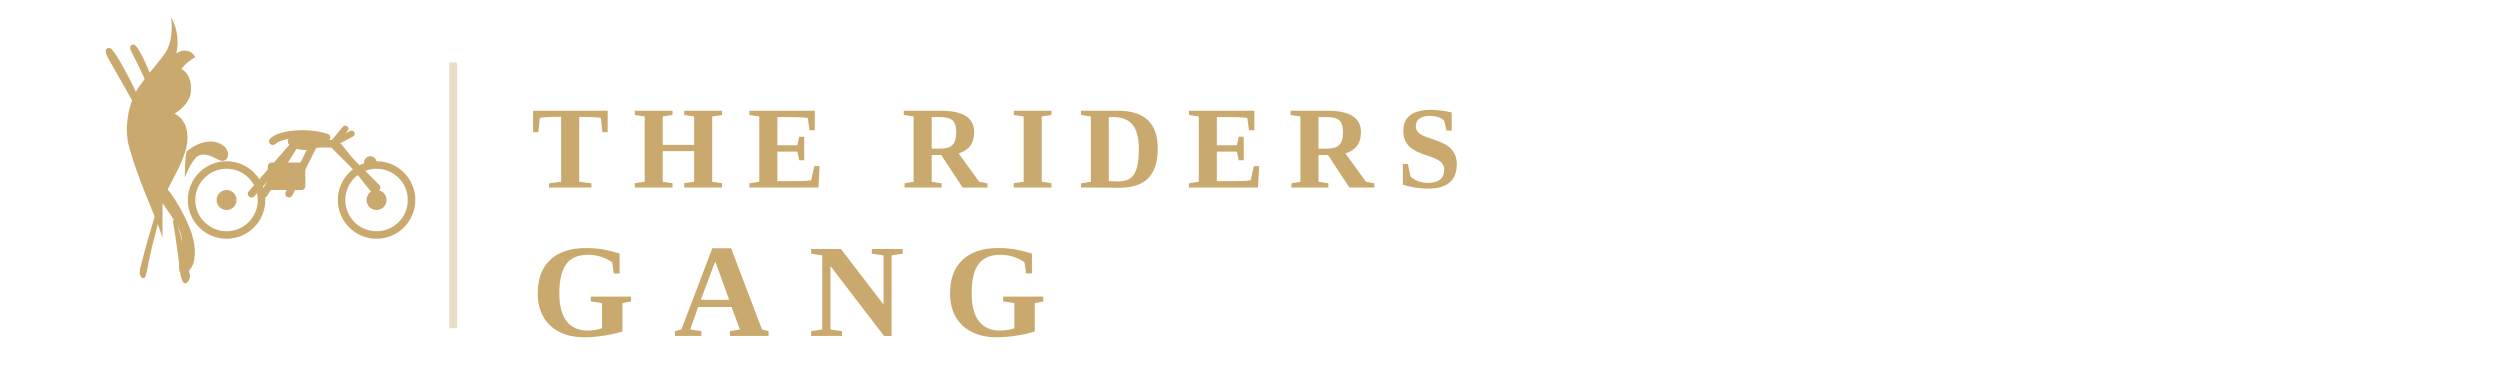
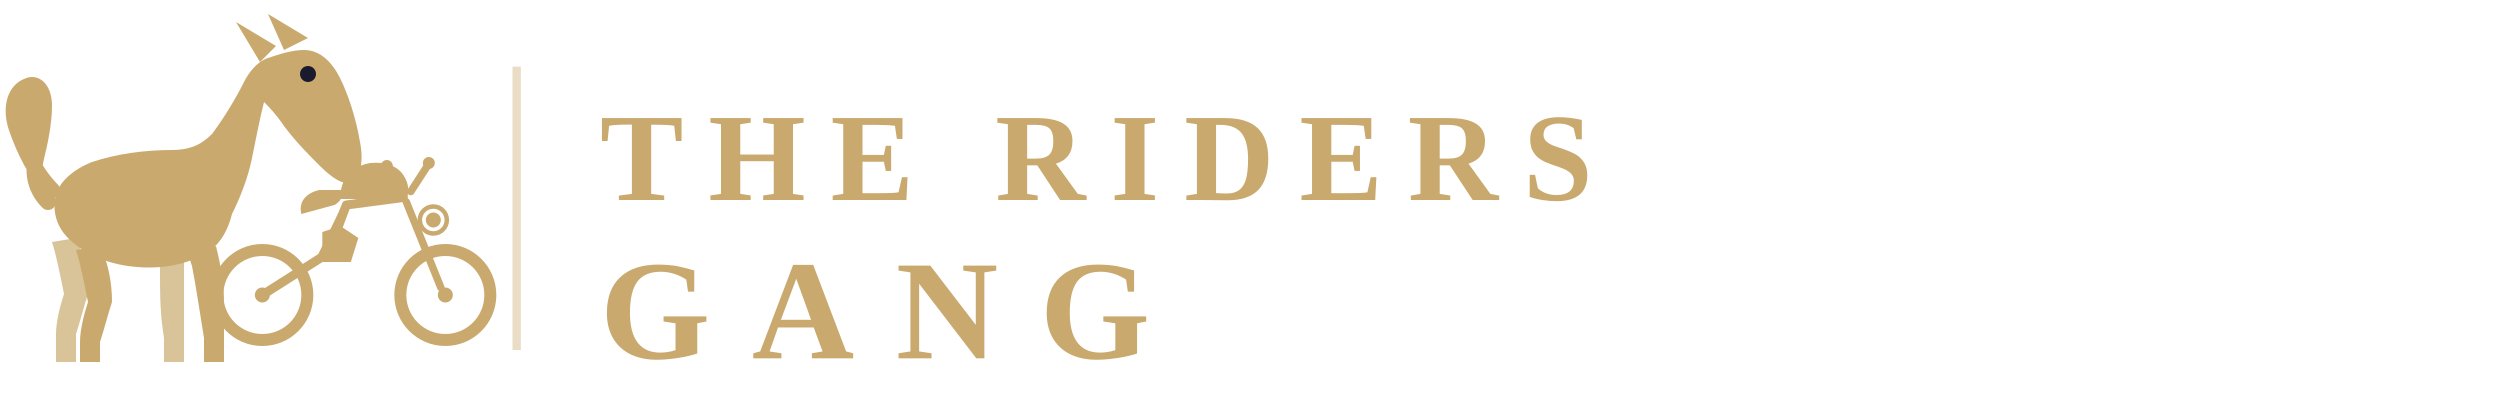
- <svg xmlns="http://www.w3.org/2000/svg" viewBox="0 0 320 50" fill="none">
-   <g transform="translate(12, 4) scale(0.22)" fill="#c9a96e">
-     <path d="M40 120 C35 105 25 85 20 65 C18 55 20 40 28 30 C33 23 38 18 42 12 C45 7 46 0 45 -8 C48 -3 50 5 48 13 C52 10 57 11 59 15 C56 17 53 19 51 22 C55 24 58 30 56 38 C54 43 50 46 47 48 C52 50 56 57 54 67 C52 76 47 84 43 92 C47 97 52 105 56 115 C58 120 60 128 58 135 C56 140 53 142 50 140 C49 137 50 132 51 127 C52 122 51 117 48 112 C45 107 42 103 40 100 Z" />
-     <path d="M25 45 C20 36 13 24 8 15 C6 11 7 9 10 10 C13 13 18 22 23 32 C25 36 27 41 26 45 Z" />
-     <path d="M35 40 C31 30 26 20 22 12 C20 9 22 7 24 8 C27 11 31 20 35 30 C36 34 37 38 36 42 Z" />
-     <path d="M48 110 C51 120 54 132 56 142 C56 145 54 148 52 146 C50 143 50 137 49 130 C48 122 47 116 46 110 Z" />
-     <path d="M38 100 C34 112 30 126 27 138 C26 142 28 145 30 143 C31 140 32 133 34 125 C36 117 38 110 39 104 Z" />
-     <path d="M54 70 C61 64 70 62 76 67 C80 71 78 77 73 75 C69 73 64 70 60 73 C57 76 55 80 53 85 C53 80 53 75 54 70 Z" />
+ <svg xmlns="http://www.w3.org/2000/svg" viewBox="0 0 300 50" fill="none">
+   <g transform="translate(0, 6) scale(0.24)" fill="#c9a96e">
+     <path d="M 116,82 C 114,90 110,98 102,102 C 92,108 78,110 64,108 C 50,106 40,100 34,94 C 28,88 26,80 28,72 C 30,66 36,60 46,56 C 58,52 72,50 86,50 C 94,50 100,48 106,42 C 112,34 118,24 122,16 C 124,12 128,6 134,4 C 140,2 146,0 152,0 C 160,0 166,6 170,14 C 174,22 178,34 180,46 C 182,56 180,64 176,66 C 172,68 166,64 160,58 C 154,52 148,46 142,38 C 138,32 134,28 132,26 C 130,34 128,44 126,54 C 124,64 120,74 116,82 Z" />
+     <path d="M 108,98 C 110,106 112,116 112,128 L 112,144 L 112,156 L 102,156 L 102,144 C 100,132 98,118 96,108 L 94,102 Z" />
+     <path d="M 92,104 C 92,112 92,122 92,132 L 92,144 L 92,156 L 82,156 L 82,144 C 80,132 80,122 80,110 L 80,106 Z" opacity="0.7" />
+     <path d="M 50,98 C 54,106 56,116 56,126 C 54,132 52,140 50,146 L 50,156 L 40,156 L 40,146 C 40,140 42,132 44,126 C 42,116 40,106 38,100 Z" />
+     <path d="M 38,94 C 42,102 44,112 44,122 C 42,128 40,136 38,142 L 38,156 L 28,156 L 28,142 C 28,136 30,128 32,122 C 30,112 28,102 26,96 Z" opacity="0.7" />
+     <path d="M 130,6 L 118,-14 L 138,-2 Z" />
+     <path d="M 142,0 L 134,-18 L 154,-6 Z" />
+     <circle cx="154" cy="12" r="4" fill="#1a1a2e" />
+     <path d="M 26,70 C 18,62 12,50 8,38 C 5,28 8,20 14,18 C 18,16 22,20 22,28 C 22,36 20,46 18,54 C 16,62 18,70 24,76" fill="#c9a96e" stroke="#c9a96e" stroke-width="8" stroke-linecap="round" />
  </g>
-   <g transform="translate(25, 12) scale(0.16)" fill="#c9a96e">
-     <circle cx="25" cy="85" r="28" fill="none" stroke="#c9a96e" stroke-width="6" />
-     <circle cx="25" cy="85" r="8" fill="#c9a96e" />
-     <circle cx="145" cy="85" r="28" fill="none" stroke="#c9a96e" stroke-width="6" />
-     <circle cx="145" cy="85" r="8" fill="#c9a96e" />
-     <path d="M45 80 L80 40 L110 40 L145 75" stroke="#c9a96e" stroke-width="6" fill="none" stroke-linecap="round" stroke-linejoin="round" />
-     <path d="M80 40 L55 80" stroke="#c9a96e" stroke-width="6" fill="none" stroke-linecap="round" />
-     <path d="M95 40 L75 80" stroke="#c9a96e" stroke-width="6" fill="none" stroke-linecap="round" />
-     <rect x="58" y="55" width="30" height="22" rx="3" fill="#c9a96e" />
-     <path d="M62 38 C68 32 90 30 105 35" stroke="#c9a96e" stroke-width="6" fill="none" stroke-linecap="round" />
-     <path d="M110 40 L120 28 M110 40 L125 32" stroke="#c9a96e" stroke-width="5" fill="none" stroke-linecap="round" />
-     <path d="M115 42 L145 80" stroke="#c9a96e" stroke-width="5" fill="none" stroke-linecap="round" />
-     <ellipse cx="88" cy="38" rx="14" ry="7" fill="#c9a96e" />
-     <circle cx="140" cy="55" r="5" fill="#c9a96e" />
+   <g transform="translate(25, 12) scale(0.18)" fill="#c9a96e">
+     <circle cx="36" cy="130" r="30" fill="none" stroke="#c9a96e" stroke-width="8" />
+     <circle cx="36" cy="130" r="5" fill="#c9a96e" />
+     <circle cx="158" cy="130" r="30" fill="none" stroke="#c9a96e" stroke-width="8" />
+     <circle cx="158" cy="130" r="5" fill="#c9a96e" />
+     <line x1="36" y1="130" x2="80" y2="102" stroke="#c9a96e" stroke-width="6" stroke-linecap="round" />
+     <path d="M 80,102 L 92,70 L 130,65" stroke="#c9a96e" stroke-width="6" fill="none" stroke-linecap="round" stroke-linejoin="round" />
+     <line x1="92" y1="70" x2="75" y2="105" stroke="#c9a96e" stroke-width="5" stroke-linecap="round" />
+     <path d="M 88,65 C 88,52 96,44 108,42 C 118,41 126,44 130,50 C 134,56 134,62 132,66 L 88,66 Z" fill="#c9a96e" />
+     <path d="M 62,76 C 60,68 65,62 74,60 L 90,60 C 90,64 88,68 84,70 L 62,76 Z" fill="#c9a96e" />
+     <path d="M 76,88 L 76,108 L 95,108 L 100,92 L 88,84 Z" fill="#c9a96e" />
+     <line x1="132" y1="68" x2="155" y2="125" stroke="#c9a96e" stroke-width="5" stroke-linecap="round" />
+     <line x1="130" y1="62" x2="120" y2="46" stroke="#c9a96e" stroke-width="5" stroke-linecap="round" />
+     <line x1="135" y1="61" x2="146" y2="44" stroke="#c9a96e" stroke-width="5" stroke-linecap="round" />
+     <circle cx="119" cy="44" r="4" fill="#c9a96e" />
+     <circle cx="147" cy="42" r="4" fill="#c9a96e" />
+     <circle cx="150" cy="80" r="9" fill="none" stroke="#c9a96e" stroke-width="3" />
+     <circle cx="150" cy="80" r="5" fill="#c9a96e" />
  </g>
-   <line x1="58" y1="8" x2="58" y2="42" stroke="#c9a96e" stroke-width="1" opacity="0.4" />
-   <text x="68" y="24" font-family="Georgia, 'Times New Roman', serif" font-size="15" font-weight="bold" fill="#c9a96e" letter-spacing="3">THE RIDERS</text>
-   <text x="68" y="43" font-family="Georgia, 'Times New Roman', serif" font-size="17" font-weight="bold" fill="#c9a96e" letter-spacing="5">GANG</text>
+   <line x1="62" y1="8" x2="62" y2="42" stroke="#c9a96e" stroke-width="1" opacity="0.4" />
+   <text x="72" y="24" font-family="Georgia, 'Times New Roman', serif" font-size="15" font-weight="bold" fill="#c9a96e" letter-spacing="3">THE RIDERS</text>
+   <text x="72" y="43" font-family="Georgia, 'Times New Roman', serif" font-size="17" font-weight="bold" fill="#c9a96e" letter-spacing="5">GANG</text>
</svg>
